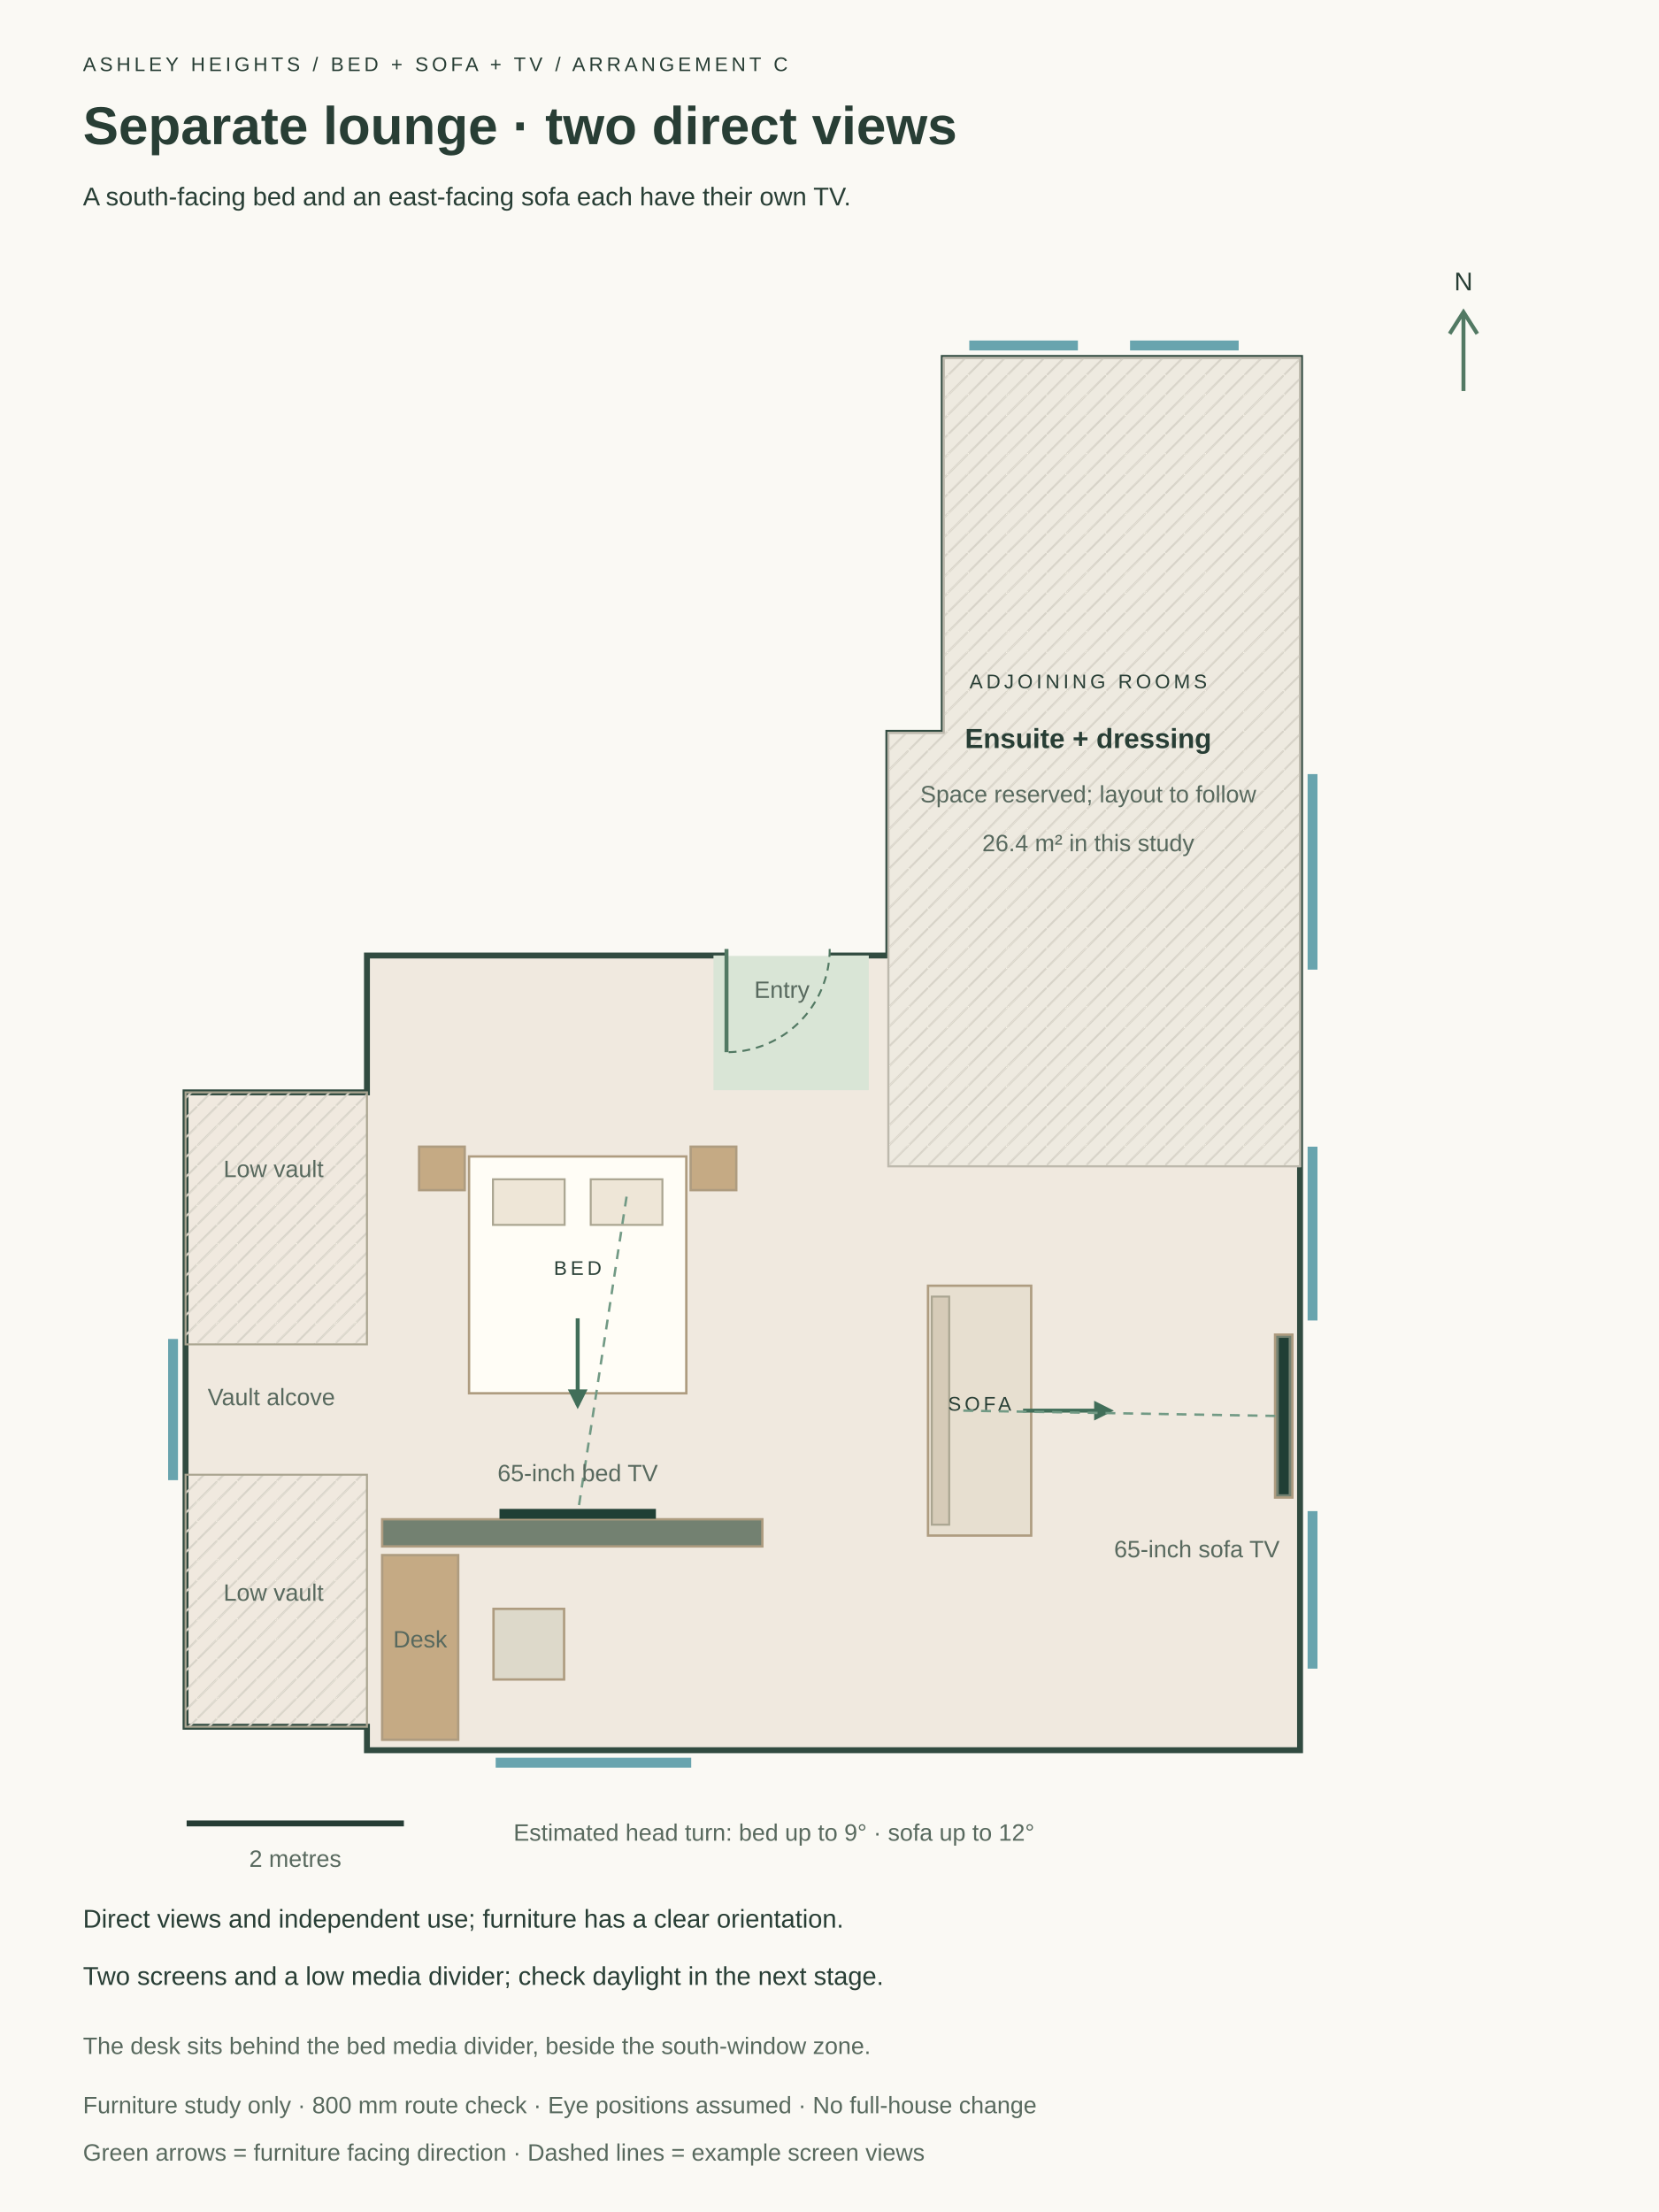
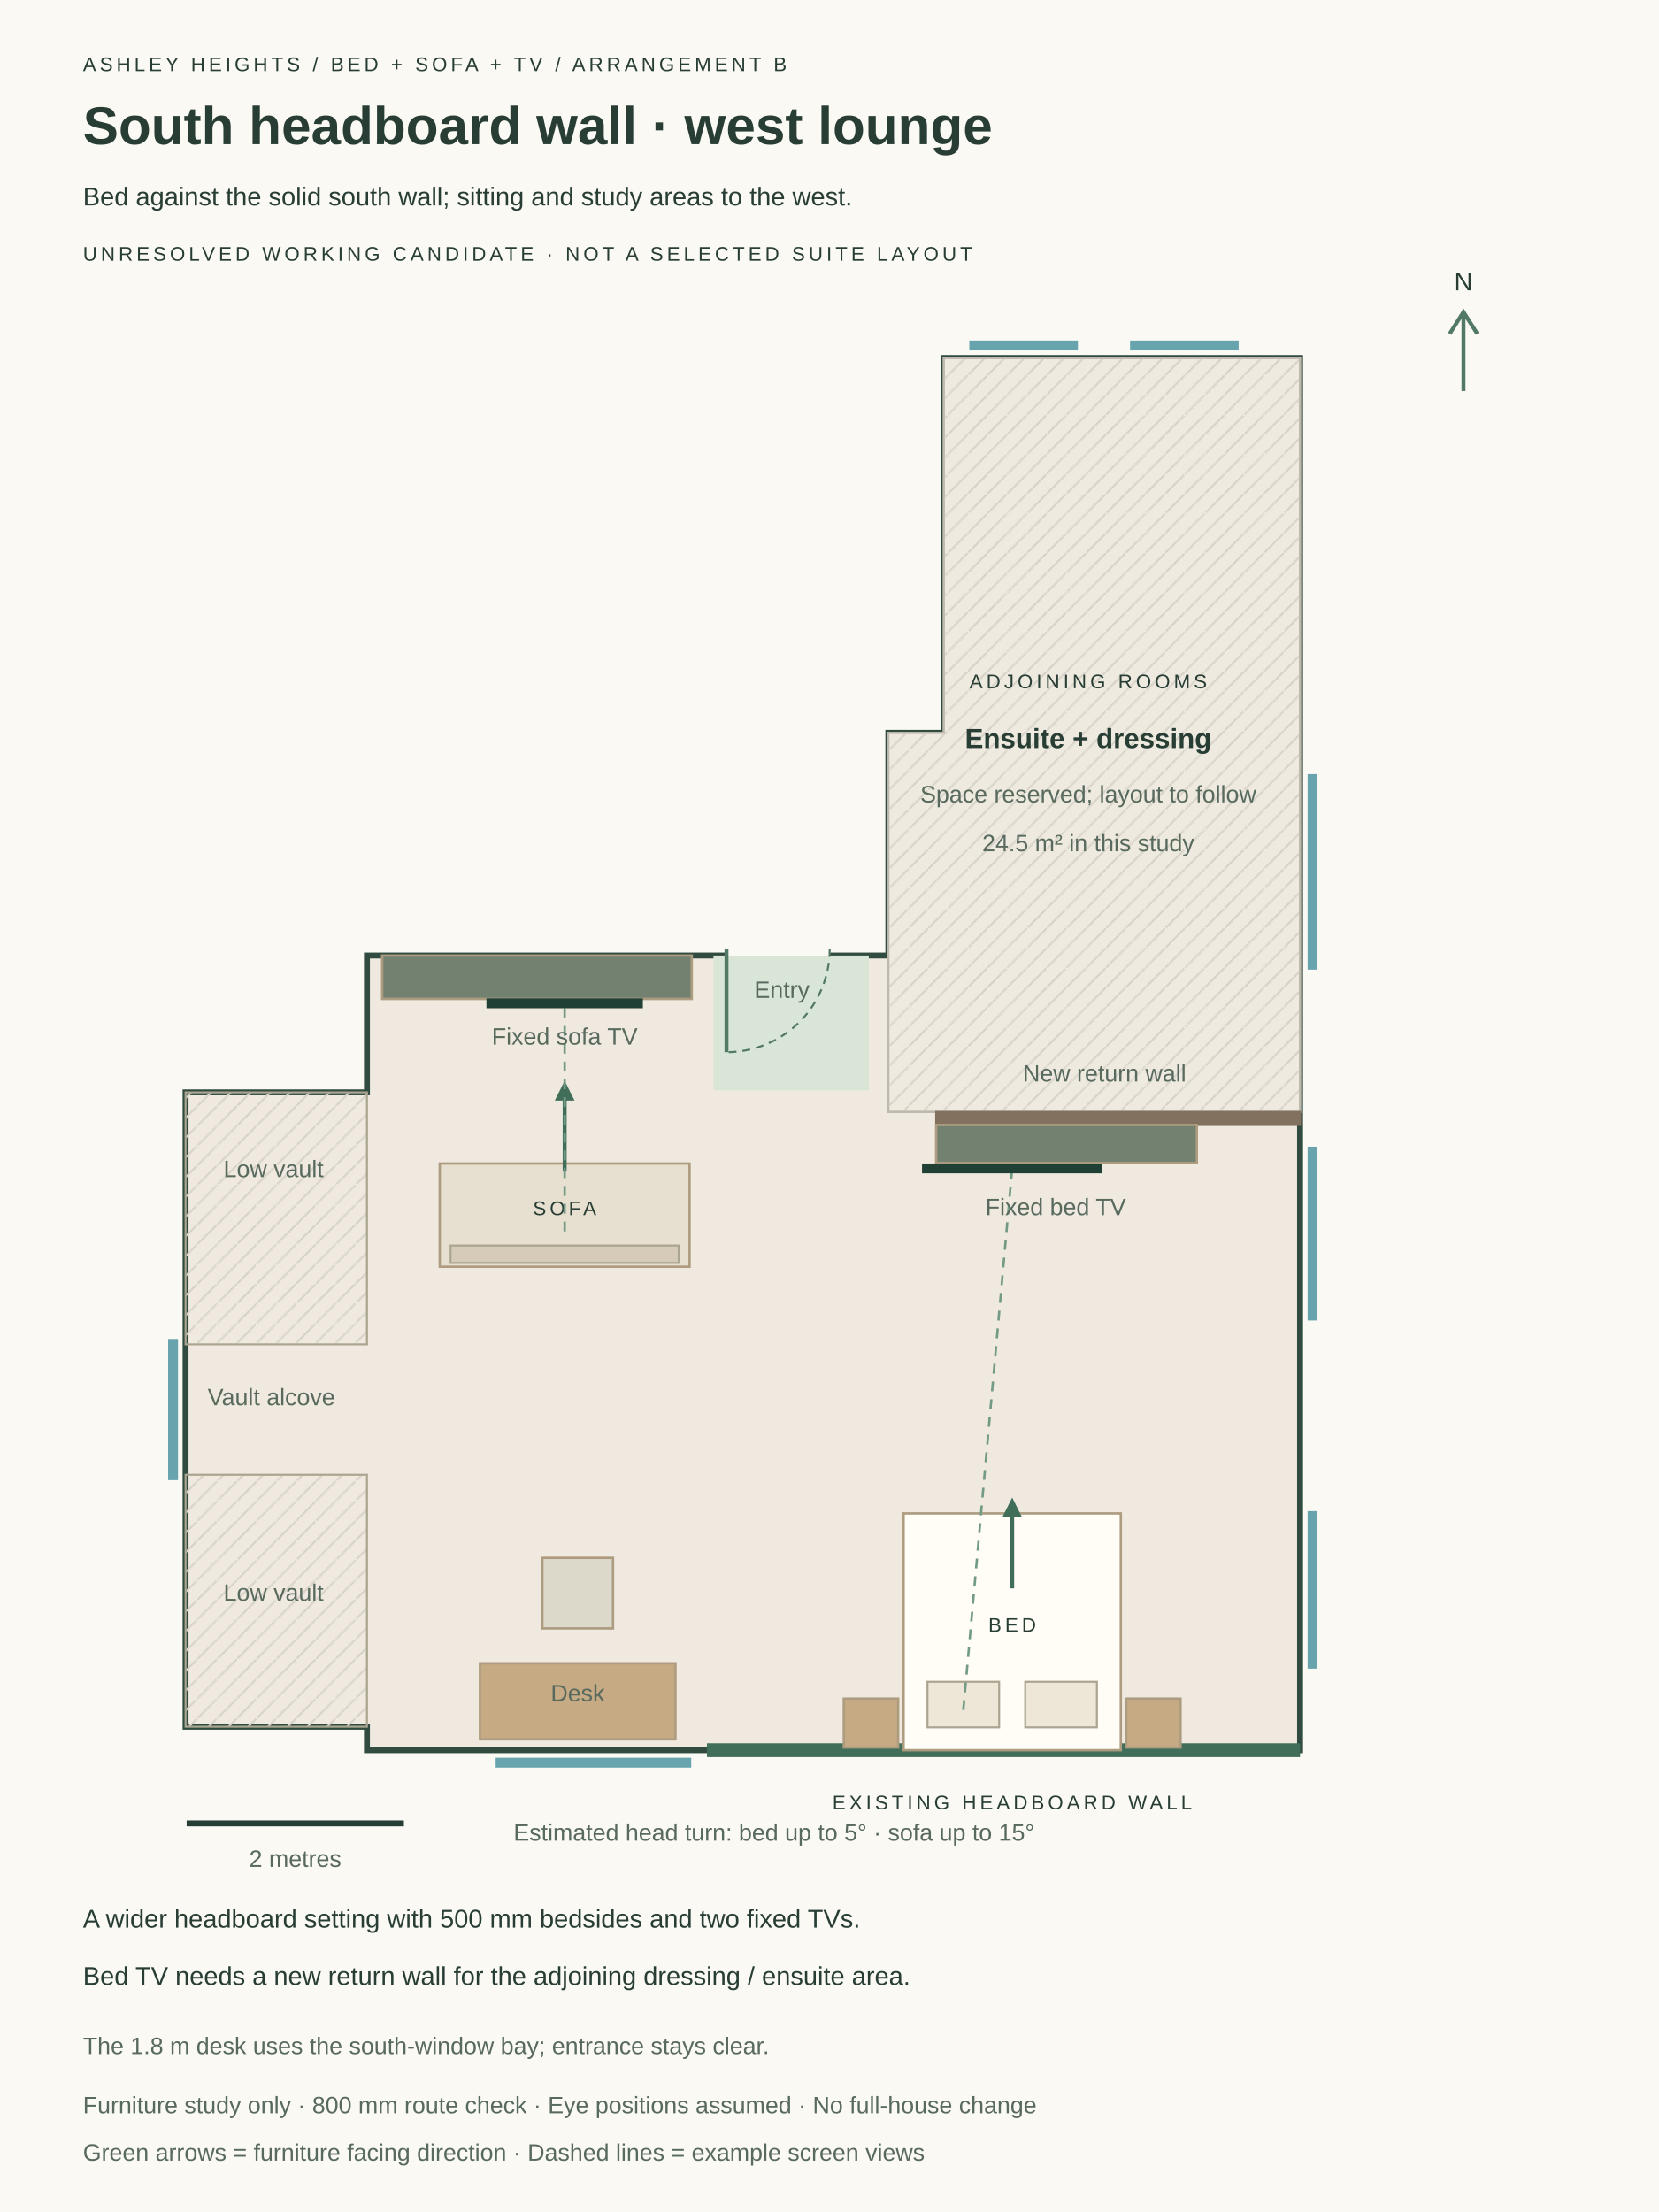
<svg xmlns="http://www.w3.org/2000/svg" width="840" height="1120" viewBox="0 0 840 1120" role="img" aria-labelledby="title desc">
  <defs>
    <pattern id="reserve" width="10" height="10" patternUnits="userSpaceOnUse">
      <path d="M0 10L10 0" stroke="#d7d3c8" stroke-width="1" />
    </pattern>
    <marker id="arrow" viewBox="0 0 10 10" refX="8" refY="5" markerWidth="5" markerHeight="5" orient="auto-start-reverse">
      <path d="M0 0L10 5L0 10z" fill="#416e59" />
    </marker>
  </defs>
  <style>text{font-family:Arial,sans-serif;fill:#283e35}.small{font-size:12px;fill:#58695e}.label{font-size:14px;font-weight:600}.eyebrow{font-size:10px;letter-spacing:1.8px}.note{font-size:13px}.facing{stroke:#416e59;stroke-width:2;marker-end:url(#arrow)}</style>
  <rect width="840" height="1120" fill="#faf9f4" />
-   <text x="42" y="36" class="eyebrow">ASHLEY HEIGHTS / BED + SOFA + TV / ARRANGEMENT C</text>
-   <text x="42" y="73" font-size="27" font-weight="600">Separate lounge · two direct views</text>
-   <text x="42" y="104" class="note">A south-facing bed and an east-facing sofa each have their own TV.</text>
+   <text x="42" y="36" class="eyebrow">ASHLEY HEIGHTS / BED + SOFA + TV / ARRANGEMENT B</text>
+   <text x="42" y="73" font-size="27" font-weight="600">South headboard wall · west lounge</text>
+   <text x="42" y="104" class="note">Bed against the solid south wall; sitting and study areas to the west.</text>
+   <text x="42" y="132" class="eyebrow">UNRESOLVED WORKING CANDIDATE · NOT A SELECTED SUITE LAYOUT</text>
  <polygon points="185.80,483.80 449.80,483.80 449.80,371.05 477.85,371.05 477.85,181.25 658.25,181.25 658.25,886.18 185.80,886.18 185.80,874.30 93.95,874.30 93.95,553.10 185.80,553.10 185.80,483.80" fill="#f0e9df" stroke="#314b40" stroke-width="3" />
  <polygon points="93.95,874.30 93.95,746.70 185.80,746.70 185.80,874.30 93.95,874.30" fill="url(#reserve)" stroke="#aaa591" stroke-width="1" />
  <polygon points="93.95,680.70 93.95,553.10 185.80,553.10 185.80,680.70 93.95,680.70" fill="url(#reserve)" stroke="#aaa591" stroke-width="1" />
-   <polygon points="449.80,371.05 477.85,371.05 477.85,181.25 658.25,181.25 658.25,590.50 449.80,590.50 449.80,483.80 449.80,371.05" fill="#eeeae0" stroke="#bdb9ad" stroke-width="1" />
-   <polygon points="449.80,371.05 477.85,371.05 477.85,181.25 658.25,181.25 658.25,590.50 449.80,590.50 449.80,483.80 449.80,371.05" fill="url(#reserve)" stroke="#bdb9ad" stroke-width="1" />
+   <polygon points="449.80,371.05 477.85,371.05 477.85,181.25 658.25,181.25 658.25,563.00 449.80,563.00 449.80,483.80 449.80,371.05" fill="#eeeae0" stroke="#bdb9ad" stroke-width="1" />
+   <polygon points="449.80,371.05 477.85,371.05 477.85,181.25 658.25,181.25 658.25,563.00 449.80,563.00 449.80,483.80 449.80,371.05" fill="url(#reserve)" stroke="#bdb9ad" stroke-width="1" />
  <polygon points="361.25,552.00 439.90,552.00 439.90,483.80 361.25,483.80 361.25,552.00" fill="#d9e5d6" stroke="none" stroke-width="1" />
  <text x="551.0" y="348.5" text-anchor="middle" class="eyebrow">ADJOINING ROOMS</text>
  <text x="551.0" y="378.75" text-anchor="middle" class="label">Ensuite + dressing</text>
  <text x="551.0" y="406.25" text-anchor="middle" class="small">Space reserved; layout to follow</text>
-   <text x="551.0" y="431.0" text-anchor="middle" class="small">26.4 m² in this study</text>
+   <text x="551.0" y="431.0" text-anchor="middle" class="small">24.5 m² in this study</text>
  <text x="395.9" y="505.25" text-anchor="middle" class="small">Entry</text>
  <text x="137.4" y="711.5" text-anchor="middle" class="small">Vault alcove</text>
  <line x1="250.975" y1="892.505" x2="349.975" y2="892.505" stroke="#68a4ae" stroke-width="5" />
  <line x1="664.575" y1="844.875" x2="664.575" y2="765.125" stroke="#68a4ae" stroke-width="5" />
  <line x1="664.575" y1="668.6" x2="664.575" y2="580.6" stroke="#68a4ae" stroke-width="5" />
  <line x1="664.575" y1="490.95" x2="664.575" y2="391.95" stroke="#68a4ae" stroke-width="5" />
  <line x1="490.775" y1="174.92" x2="545.775" y2="174.92" stroke="#68a4ae" stroke-width="5" />
  <line x1="572.175" y1="174.92" x2="627.175" y2="174.92" stroke="#68a4ae" stroke-width="5" />
  <line x1="87.625" y1="749.45" x2="87.625" y2="677.95" stroke="#68a4ae" stroke-width="5" />
+   <polygon points="658.25,569.60 658.25,563.00 474.00,563.00 474.00,569.60 658.25,569.60" fill="#82715f" stroke="#82715f" stroke-width="1" />
+   <text x="559.25" y="547.6" text-anchor="middle" class="small">New return wall</text>
+   <line x1="357.95" y1="886.18" x2="658.25" y2="886.18" stroke="#416e59" stroke-width="7" />
+   <text x="512.5" y="916.1" text-anchor="middle" class="eyebrow">EXISTING HEADBOARD WALL</text>
  <line x1="367.85" y1="480.5" x2="420.1" y2="480.5" stroke="#faf9f4" stroke-width="7" />
  <line x1="367.85" y1="480.5" x2="367.85" y2="532.75" stroke="#527963" stroke-width="2" />
  <polyline points="420.10,480.50 420.09,481.41 420.07,482.32 420.03,483.23 419.97,484.14 419.90,485.05 419.81,485.96 419.71,486.87 419.59,487.77 419.46,488.67 419.31,489.57 419.14,490.47 418.96,491.36 418.76,492.25 418.55,493.14 418.32,494.02 418.08,494.90 417.82,495.78 417.54,496.65 417.25,497.51 416.95,498.37 416.63,499.22 416.30,500.07 415.95,500.92 415.58,501.75 415.20,502.58 414.81,503.40 414.41,504.22 413.98,505.03 413.55,505.83 413.10,506.62 412.64,507.41 412.16,508.19 411.67,508.96 411.17,509.72 410.65,510.47 410.12,511.21 409.58,511.94 409.02,512.67 408.46,513.38 407.88,514.09 407.28,514.78 406.68,515.46 406.06,516.13 405.44,516.80 404.80,517.45 404.15,518.09 403.48,518.71 402.81,519.33 402.13,519.93 401.44,520.53 400.73,521.11 400.02,521.67 399.29,522.23 398.56,522.77 397.82,523.30 397.07,523.82 396.31,524.32 395.54,524.81 394.76,525.29 393.98,525.75 393.18,526.20 392.38,526.63 391.57,527.06 390.75,527.46 389.93,527.85 389.10,528.23 388.27,528.60 387.42,528.95 386.57,529.28 385.72,529.60 384.86,529.90 384.00,530.19 383.13,530.47 382.25,530.73 381.37,530.97 380.49,531.20 379.60,531.41 378.71,531.61 377.82,531.79 376.92,531.96 376.02,532.11 375.12,532.24 374.22,532.36 373.31,532.46 372.40,532.55 371.49,532.62 370.58,532.68 369.67,532.72 368.76,532.74 367.85,532.75" fill="none" stroke="#527963" stroke-dasharray="4 3" />
-   <polygon points="237.50,705.45 347.50,705.45 347.50,585.55 237.50,585.55 237.50,705.45" fill="#fffdf6" stroke="#ae9c80" stroke-width="1.2" />
-   <polygon points="522.12,777.50 522.12,651.00 469.88,651.00 469.88,777.50 522.12,777.50" fill="#e7dfd0" stroke="#ae9c80" stroke-width="1.2" />
-   <polygon points="232.00,880.90 232.00,787.40 193.50,787.40 193.50,880.90 232.00,880.90" fill="#c5aa84" stroke="#ae9c80" stroke-width="1.2" />
-   <polygon points="249.88,850.37 285.62,850.37 285.62,814.62 249.88,814.62 249.88,850.37" fill="#ddd9ca" stroke="#ae9c80" stroke-width="1.2" />
-   <polygon points="212.20,602.60 235.30,602.60 235.30,580.60 212.20,580.60 212.20,602.60" fill="#c5aa84" stroke="#ae9c80" stroke-width="1.2" />
-   <polygon points="349.70,602.60 372.80,602.60 372.80,580.60 349.70,580.60 349.70,602.60" fill="#c5aa84" stroke="#ae9c80" stroke-width="1.2" />
-   <polygon points="386.00,783.00 386.00,769.25 193.50,769.25 193.50,783.00 386.00,783.00" fill="#738171" stroke="#ae9c80" stroke-width="1.2" />
-   <polygon points="654.40,758.25 654.40,675.75 645.60,675.75 645.60,758.25 654.40,758.25" fill="#738171" stroke="#ae9c80" stroke-width="1.2" />
-   <polygon points="249.60,620.20 285.90,620.20 285.90,597.10 249.60,597.10 249.60,620.20" fill="#eee6d7" stroke="#aaa591" stroke-width="1" />
-   <polygon points="299.10,620.20 335.40,620.20 335.40,597.10 299.10,597.10 299.10,620.20" fill="#eee6d7" stroke="#aaa591" stroke-width="1" />
-   <polygon points="480.60,772.00 480.60,656.50 471.80,656.50 471.80,772.00 480.60,772.00" fill="#d6cbb8" stroke="#aaa591" stroke-width="1" />
-   <text x="292.5" y="645.5" text-anchor="middle" class="eyebrow">BED</text>
-   <text x="496" y="714.25" text-anchor="middle" class="eyebrow">SOFA</text>
-   <line x1="292.5" y1="667.5" x2="292.5" y2="711.5" stroke="#416e59" stroke-width="2" marker-end="url(#arrow)" />
-   <line x1="518.0" y1="714.25" x2="562.0" y2="714.25" stroke="#416e59" stroke-width="2" marker-end="url(#arrow)" />
-   <line x1="317.25" y1="605.9" x2="292.5" y2="766.5" stroke="#729a85" stroke-width="1.2" stroke-dasharray="5 4" />
-   <line x1="487.75" y1="714.25" x2="650.0" y2="717.0" stroke="#729a85" stroke-width="1.2" stroke-dasharray="5 4" />
-   <line x1="332.1" y1="766.5" x2="252.9" y2="766.5" stroke="#203f35" stroke-width="5" />
-   <line x1="650.0" y1="677.4" x2="650.0" y2="756.6" stroke="#203f35" stroke-width="5" />
-   <text x="292.5" y="750.0" text-anchor="middle" class="small">65-inch bed TV</text>
-   <text x="606.0" y="788.5" text-anchor="middle" class="small">65-inch sofa TV</text>
-   <text x="212.75" y="834.15" text-anchor="middle" class="small">Desk</text>
+   <polygon points="567.50,766.28 457.50,766.28 457.50,886.18 567.50,886.18 567.50,766.28" fill="#fffdf6" stroke="#ae9c80" stroke-width="1.2" />
+   <polygon points="349.15,589.12 222.65,589.12 222.65,641.38 349.15,641.38 349.15,589.12" fill="#e7dfd0" stroke="#ae9c80" stroke-width="1.2" />
+   <polygon points="342.00,880.68 342.00,842.18 243.00,842.18 243.00,880.68 342.00,880.68" fill="#c5aa84" stroke="#ae9c80" stroke-width="1.2" />
+   <polygon points="274.62,824.52 310.38,824.52 310.38,788.78 274.62,788.78 274.62,824.52" fill="#ddd9ca" stroke="#ae9c80" stroke-width="1.2" />
+   <polygon points="570.25,884.81 597.75,884.81 597.75,860.06 570.25,860.06 570.25,884.81" fill="#c5aa84" stroke="#ae9c80" stroke-width="1.2" />
+   <polygon points="427.25,884.81 454.75,884.81 454.75,860.06 427.25,860.06 427.25,884.81" fill="#c5aa84" stroke="#ae9c80" stroke-width="1.2" />
+   <polygon points="606.00,588.85 606.00,569.60 474.00,569.60 474.00,588.85 606.00,588.85" fill="#738171" stroke="#ae9c80" stroke-width="1.2" />
+   <polygon points="350.25,505.80 350.25,483.80 193.50,483.80 193.50,505.80 350.25,505.80" fill="#738171" stroke="#ae9c80" stroke-width="1.2" />
+   <polygon points="555.40,851.53 519.10,851.53 519.10,874.63 555.40,874.63 555.40,851.53" fill="#eee6d7" stroke="#aaa591" stroke-width="1" />
+   <polygon points="505.90,851.53 469.60,851.53 469.60,874.63 505.90,874.63 505.90,851.53" fill="#eee6d7" stroke="#aaa591" stroke-width="1" />
+   <polygon points="343.65,630.65 228.15,630.65 228.15,639.45 343.65,639.45 343.65,630.65" fill="#d6cbb8" stroke="#aaa591" stroke-width="1" />
+   <text x="512.5" y="826.23" text-anchor="middle" class="eyebrow">BED</text>
+   <text x="285.9" y="615.25" text-anchor="middle" class="eyebrow">SOFA</text>
+   <line x1="512.5" y1="804.23" x2="512.5" y2="760.23" stroke="#416e59" stroke-width="2" marker-end="url(#arrow)" />
+   <line x1="285.9" y1="593.25" x2="285.9" y2="549.25" stroke="#416e59" stroke-width="2" marker-end="url(#arrow)" />
+   <line x1="487.75" y1="865.83" x2="512.5" y2="591.6" stroke="#729a85" stroke-width="1.2" stroke-dasharray="5 4" />
+   <line x1="285.9" y1="623.5" x2="285.9" y2="508" stroke="#729a85" stroke-width="1.2" stroke-dasharray="5 4" />
+   <line x1="466.85" y1="591.6" x2="558.15" y2="591.6" stroke="#203f35" stroke-width="5" />
+   <line x1="246.3" y1="508" x2="325.5" y2="508" stroke="#203f35" stroke-width="5" />
+   <text x="534.5" y="615.25" text-anchor="middle" class="small">Fixed bed TV</text>
+   <text x="285.9" y="528.9" text-anchor="middle" class="small">Fixed sofa TV</text>
+   <text x="292.5" y="861.43" text-anchor="middle" class="small">Desk</text>
  <text x="138.5" y="596.0" text-anchor="middle" class="small">Low vault</text>
  <text x="138.5" y="810.5" text-anchor="middle" class="small">Low vault</text>
  <path d="M741 198V158M734 169L741 158L748 169" fill="none" stroke="#527963" stroke-width="2" />
  <text x="741" y="147" text-anchor="middle" font-size="13">N</text>
  <line x1="94.5" y1="923.25" x2="204.5" y2="923.25" stroke="#263d35" stroke-width="3" />
  <text x="149.5" y="945.25" text-anchor="middle" class="small">2 metres</text>
-   <text x="260" y="932" class="small">Estimated head turn: bed up to 9° · sofa up to 12°</text>
-   <text x="42" y="976" class="note">Direct views and independent use; furniture has a clear orientation.</text>
-   <text x="42" y="1005" class="note">Two screens and a low media divider; check daylight in the next stage.</text>
-   <text x="42" y="1040" class="small">The desk sits behind the bed media divider, beside the south-window zone.</text>
+   <text x="260" y="932" class="small">Estimated head turn: bed up to 5° · sofa up to 15°</text>
+   <text x="42" y="976" class="note">A wider headboard setting with 500 mm bedsides and two fixed TVs.</text>
+   <text x="42" y="1005" class="note">Bed TV needs a new return wall for the adjoining dressing / ensuite area.</text>
+   <text x="42" y="1040" class="small">The 1.8 m desk uses the south-window bay; entrance stays clear.</text>
  <text x="42" y="1070" class="small">Furniture study only · 800 mm route check · Eye positions assumed · No full-house change</text>
  <text x="42" y="1094" class="small">Green arrows = furniture facing direction · Dashed lines = example screen views</text>
</svg>
